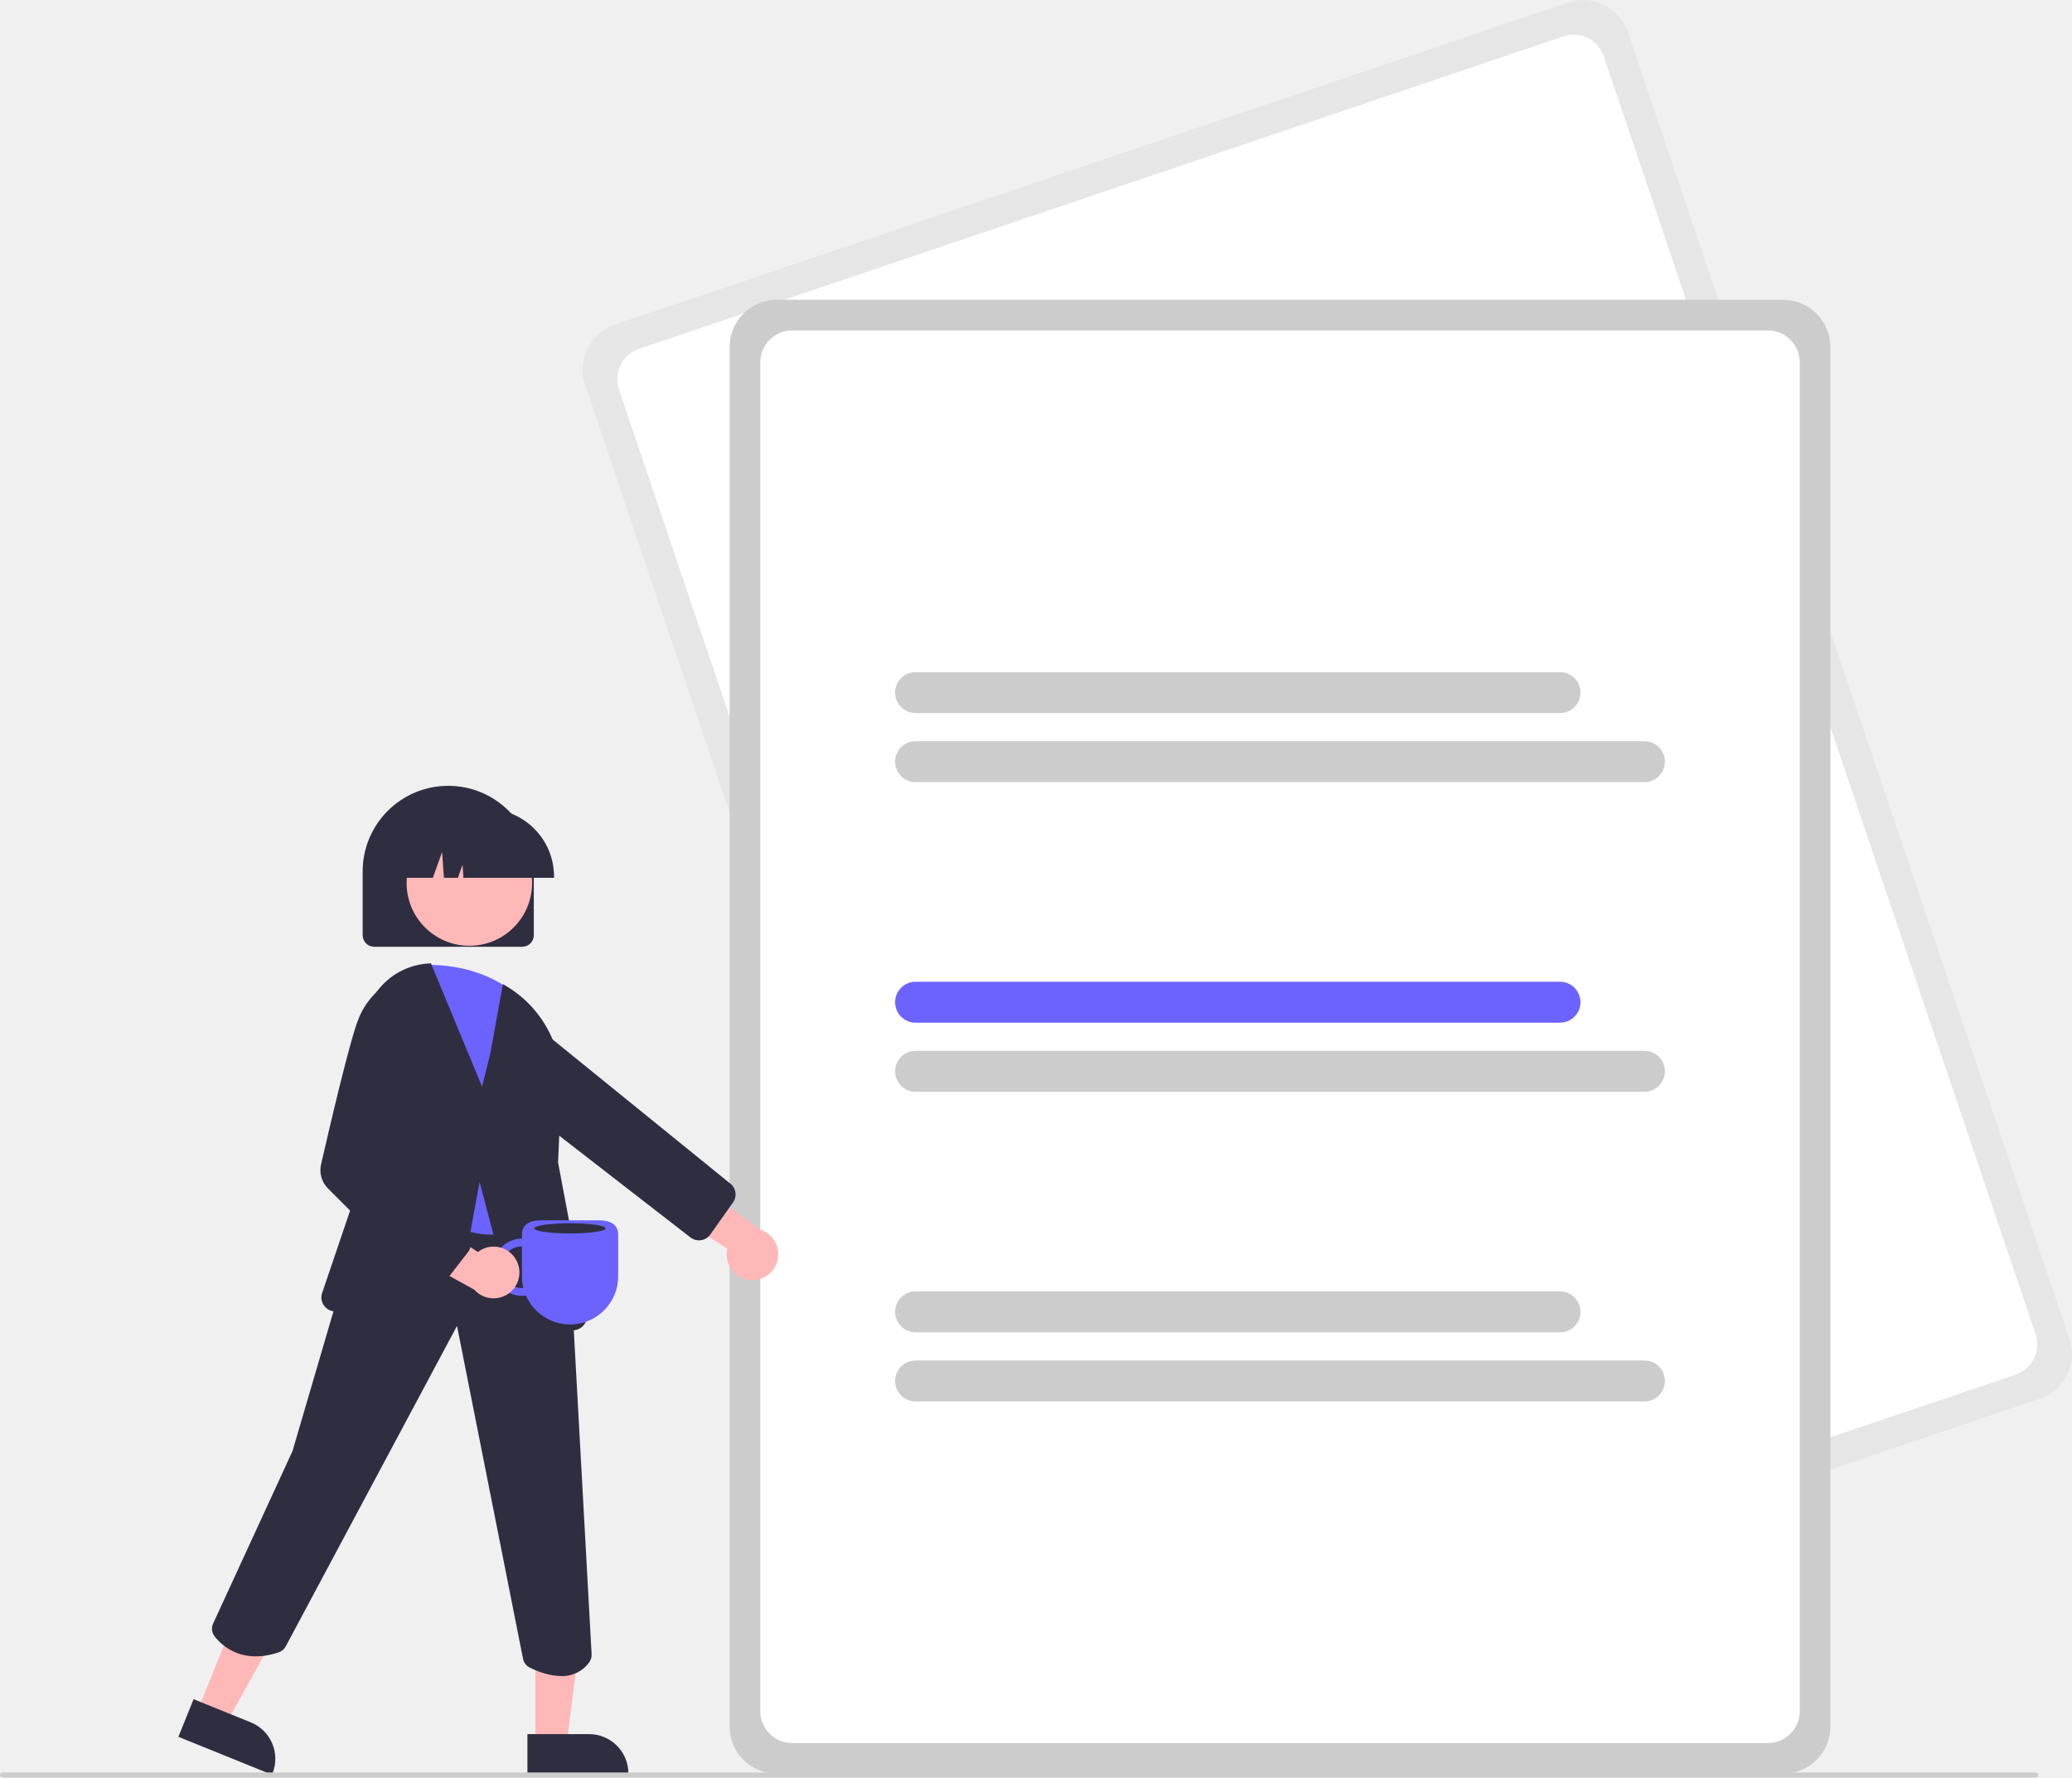
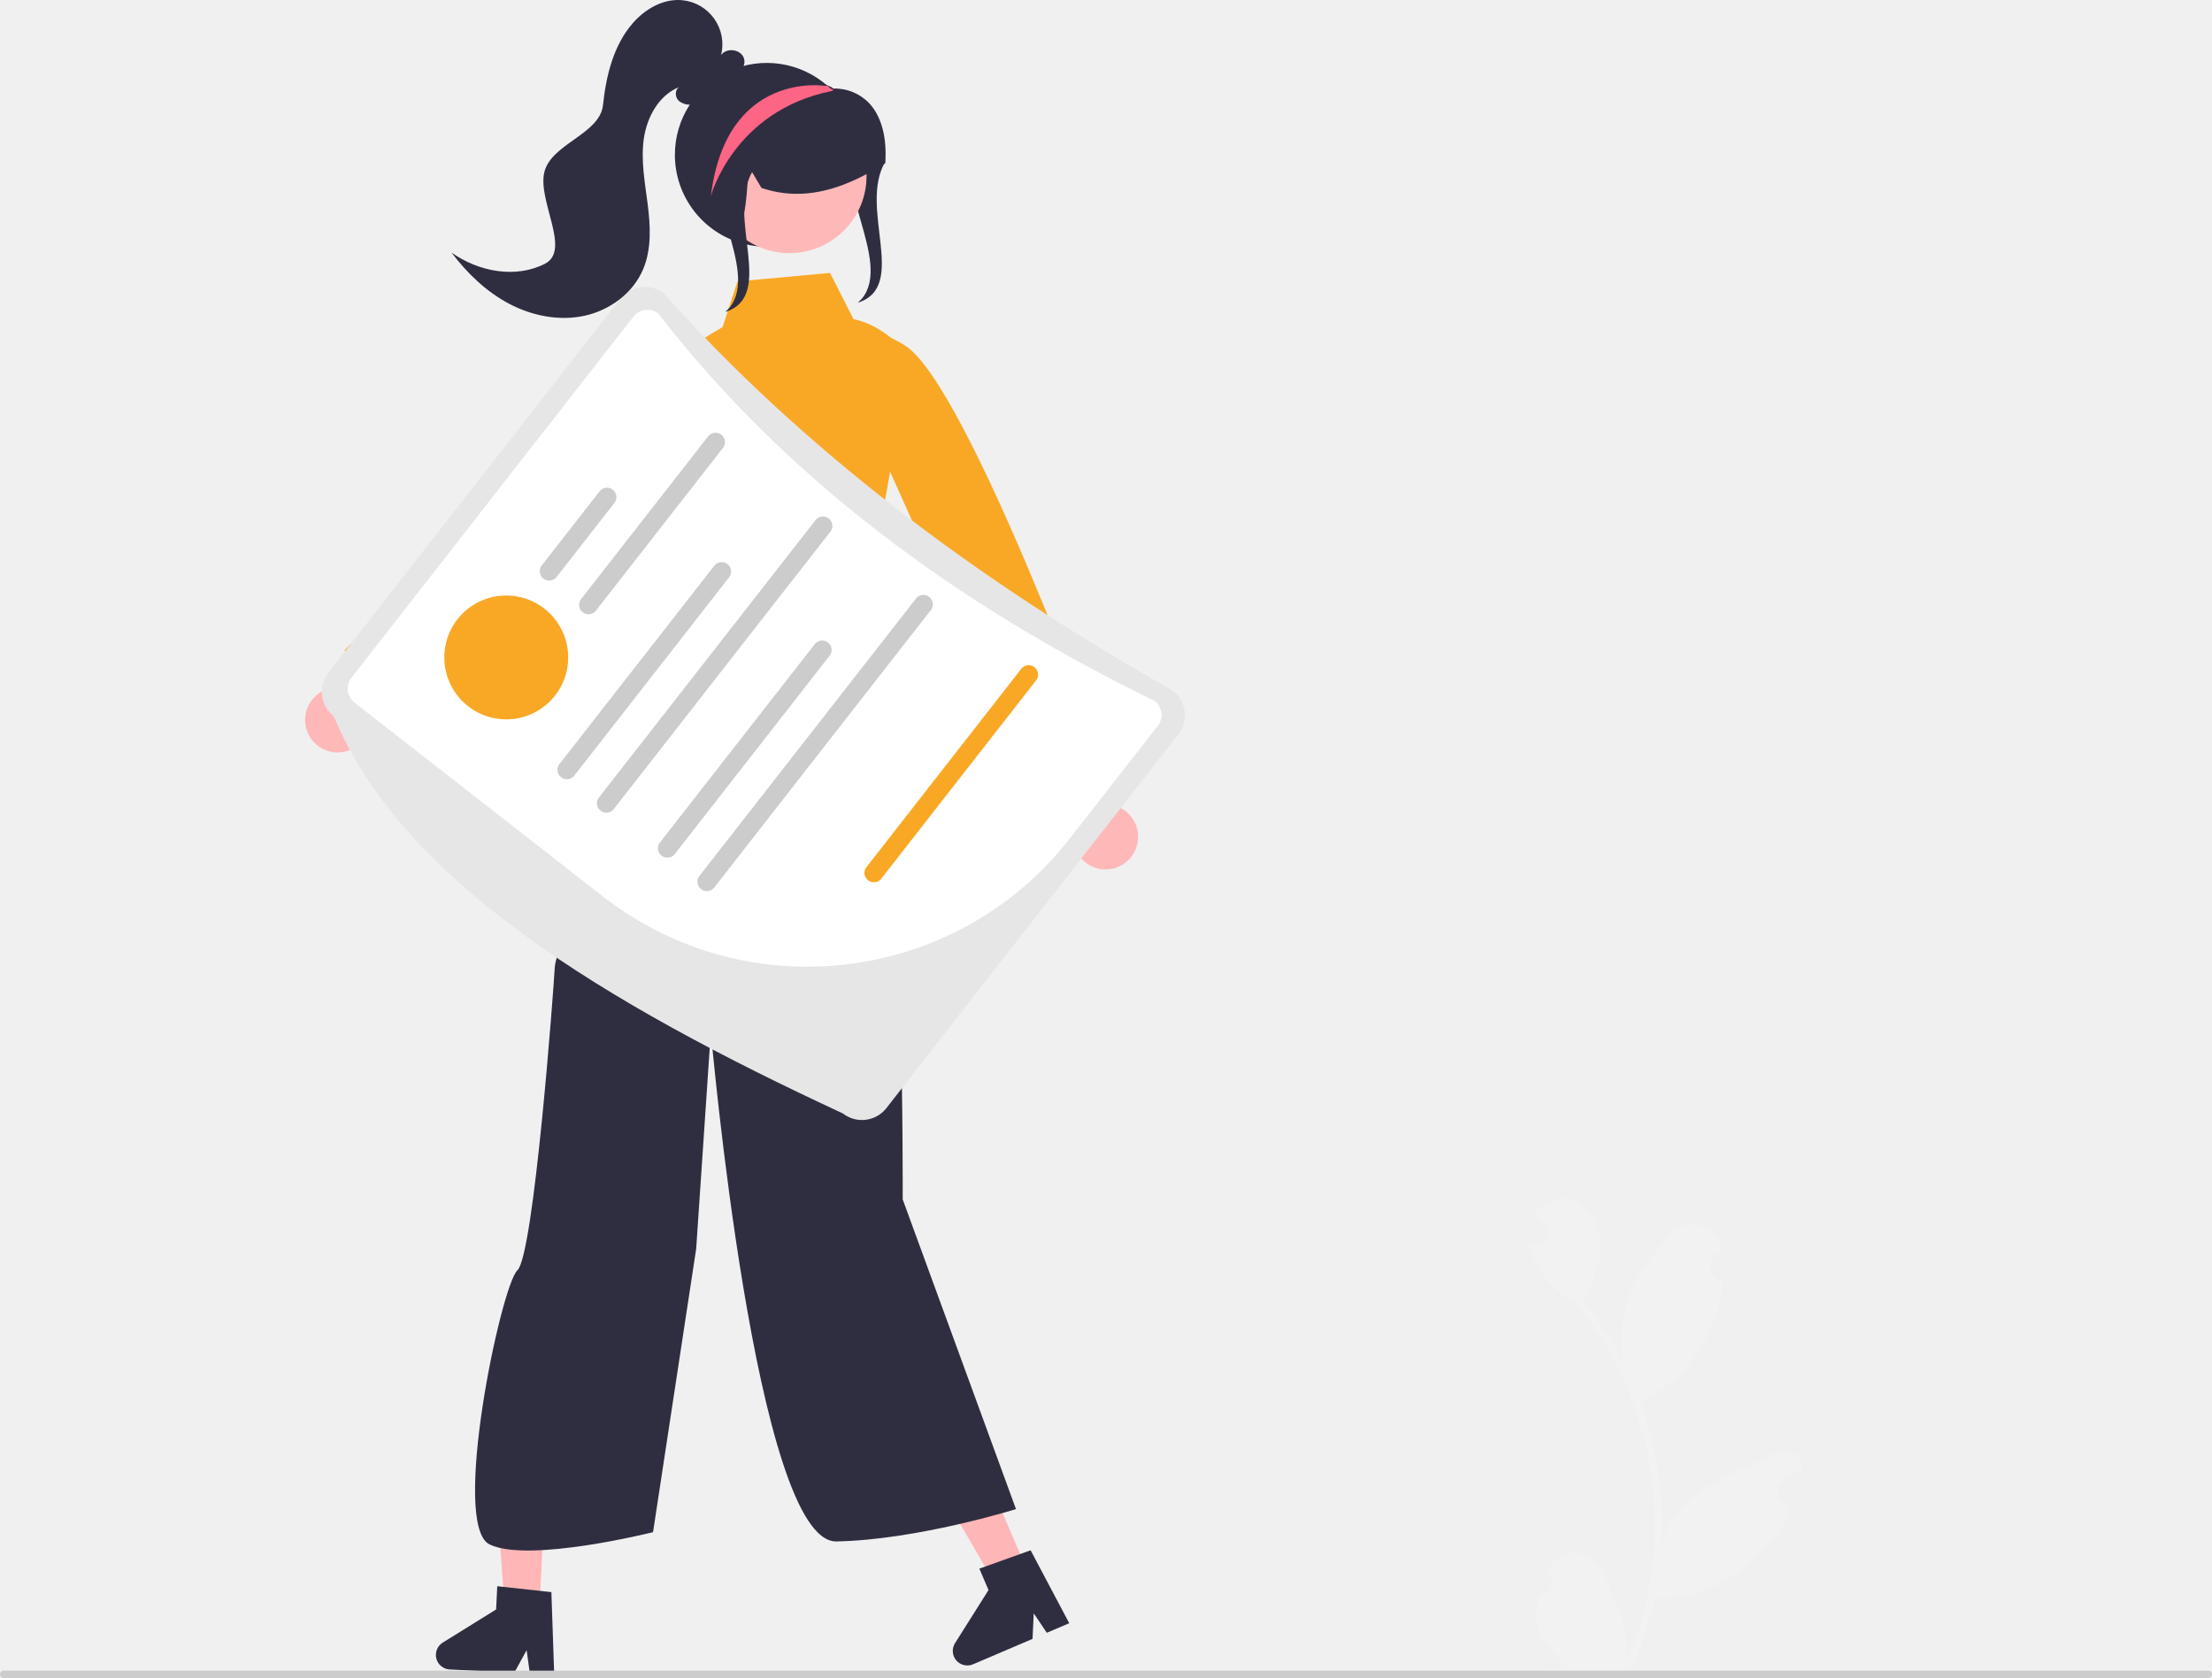
- <svg xmlns="http://www.w3.org/2000/svg" data-name="Layer 1" width="811.233" height="695.863" viewBox="0 0 811.233 695.863">
-   <path d="M993.038,649.668,619.78,775.82a18.521,18.521,0,0,1-23.449-11.603L423.433,252.644A18.521,18.521,0,0,1,435.036,229.195L808.294,103.044a18.521,18.521,0,0,1,23.449,11.603l172.898,511.572A18.521,18.521,0,0,1,993.038,649.668Z" transform="translate(-194.3834 -102.0683)" fill="#e6e6e6" />
-   <path d="M983.512,640.221,621.622,762.53a12.514,12.514,0,0,1-15.844-7.84L436.722,254.486a12.514,12.514,0,0,1,7.84-15.844L806.452,116.333a12.514,12.514,0,0,1,15.844,7.84L991.352,624.377A12.514,12.514,0,0,1,983.512,640.221Z" transform="translate(-194.3834 -102.0683)" fill="#fff" />
-   <path d="M892.537,796.432h-394a18.521,18.521,0,0,1-18.5-18.5v-540a18.521,18.521,0,0,1,18.5-18.5h394a18.521,18.521,0,0,1,18.5,18.5v540A18.521,18.521,0,0,1,892.537,796.432Z" transform="translate(-194.3834 -102.0683)" fill="#ccc" />
-   <path d="M886.537,784.432h-382a12.514,12.514,0,0,1-12.5-12.5v-528a12.514,12.514,0,0,1,12.5-12.5h382a12.514,12.514,0,0,1,12.5,12.5v528A12.514,12.514,0,0,1,886.537,784.432Z" transform="translate(-194.3834 -102.0683)" fill="#fff" />
-   <path d="M805.159,381.209H552.857a8.014,8.014,0,0,1,0-16.028H805.159a8.014,8.014,0,1,1,0,16.028Z" transform="translate(-194.3834 -102.0683)" fill="#ccc" />
-   <path d="M838.217,408.256H552.857a8.014,8.014,0,1,1,0-16.028h285.36a8.014,8.014,0,0,1,0,16.028Z" transform="translate(-194.3834 -102.0683)" fill="#ccc" />
-   <path d="M805.159,502.422H552.857a8.014,8.014,0,0,1,0-16.028H805.159a8.014,8.014,0,1,1,0,16.028Z" transform="translate(-194.3834 -102.0683)" fill="#6c63ff" />
-   <path d="M838.217,529.47H552.857a8.014,8.014,0,0,1,0-16.028h285.36a8.014,8.014,0,0,1,0,16.028Z" transform="translate(-194.3834 -102.0683)" fill="#ccc" />
-   <path d="M805.159,623.635H552.857a8.014,8.014,0,0,1,0-16.028H805.159a8.014,8.014,0,1,1,0,16.028Z" transform="translate(-194.3834 -102.0683)" fill="#ccc" />
-   <path d="M838.217,650.683H552.857a8.014,8.014,0,0,1,0-16.028h285.36a8.014,8.014,0,0,1,0,16.028Z" transform="translate(-194.3834 -102.0683)" fill="#ccc" />
-   <path d="M398.876,472.696h-58a4.505,4.505,0,0,1-4.5-4.5v-25a33.5,33.5,0,1,1,67,0v25A4.505,4.505,0,0,1,398.876,472.696Z" transform="translate(-194.3834 -102.0683)" fill="#2f2e41" />
-   <path d="M488.394,603.168a10.056,10.056,0,0,1-9.27-12.322l-30.225-19.063,16.917-7.659,26.109,19.277a10.11,10.11,0,0,1-3.531,19.767Z" transform="translate(-194.3834 -102.0683)" fill="#ffb8b8" />
-   <path d="M467.537,587.614a5.394,5.394,0,0,1-2.82-1.119L381.567,522.044l-10.721-19.067a10.578,10.578,0,0,1,.929-11.79h0a10.615,10.615,0,0,1,15.528-1.208l92.68,75.17a5.433,5.433,0,0,1,1.39,7.643l-8.885,12.547a5.391,5.391,0,0,1-3.638,2.237A5.532,5.532,0,0,1,467.537,587.614Z" transform="translate(-194.3834 -102.0683)" fill="#2f2e41" />
-   <polygon points="77.194 670.074 88.559 674.673 111.704 633.026 94.931 626.239 77.194 670.074" fill="#ffb8b8" />
-   <path d="M270.18,767.259l22.381,9.056.001 0A15.386,15.386,0,0,1,301.053,796.35l-.188.463-36.644-14.828Z" transform="translate(-194.3834 -102.0683)" fill="#2f2e41" />
-   <polygon points="209.619 682.861 221.879 682.86 227.712 635.572 209.617 635.573 209.619 682.861" fill="#ffb8b8" />
-   <path d="M400.876,780.927l24.144-.001h.001A15.386,15.386,0,0,1,440.407,796.312v.5l-39.531.001Z" transform="translate(-194.3834 -102.0683)" fill="#2f2e41" />
-   <path d="M414.103,758.196c-4.869,0-9.644-1.985-12.279-3.305a4.968,4.968,0,0,1-2.67-3.491L373.312,621.114,306.272,746.545a4.989,4.989,0,0,1-2.83,2.386c-14.439,4.825-22.313-2.766-25.029-6.253a4.912,4.912,0,0,1-.558-5.093l31.049-67.451,18.774-64.072,18.976-46.891.414.044,63.454,6.679,7.716,42.435,7.771,141.294a4.91,4.91,0,0,1-.908,3.159A12.933,12.933,0,0,1,414.103,758.196Z" transform="translate(-194.3834 -102.0683)" fill="#2f2e41" />
-   <circle cx="183.76" cy="345.686" r="24.561" fill="#ffb8b8" />
-   <path d="M386.685,585.401c-10.693,0-23.923-6.258-39.461-18.689l-.265-.212,10.986-86.664.513-.019c15.713-.568,28.5,3.422,39.087,12.226l.091.094,8.584,11.037.004.202,1.21,67.788-.031.096a21.576,21.576,0,0,1-13.786,13.158A23.936,23.936,0,0,1,386.685,585.401Z" transform="translate(-194.3834 -102.0683)" fill="#6c63ff" />
-   <path d="M402.5,625.916a5.461,5.461,0,0,1-5.264-4.049L382.156,564.777l-9.553,52.013a5.429,5.429,0,0,1-6.101,4.405l-41.6-5.805a5.439,5.439,0,0,1-4.399-7.134l21.043-62.021-4.711-36.338a27.21,27.21,0,0,1,25.851-30.684l.422-.017,20.009,48.257,3.182-12.729,4.98-27.399.744.431a44.271,44.271,0,0,1,22.114,40.356l-1.262,29.02L424.054,616.381a5.448,5.448,0,0,1-4.327,6.352L403.513,625.821A5.38,5.38,0,0,1,402.5,625.916Z" transform="translate(-194.3834 -102.0683)" fill="#2f2e41" />
-   <path d="M411.301,445.696H375.835l-.364-5.092-1.818,5.092h-5.461l-.721-10.092-3.604,10.092H353.301v-.5a26.53,26.53,0,0,1,26.5-26.5H384.801a26.53,26.53,0,0,1,26.5,26.5Z" transform="translate(-194.3834 -102.0683)" fill="#2f2e41" />
-   <path d="M991.383,797.932h-796a1,1,0,1,1,0-2h796a1,1,0,0,1,0,2Z" transform="translate(-194.3834 -102.0683)" fill="#ccc" />
-   <path d="M387.537,598.148a11.191,11.191,0,0,0,12.77,11.09A18.841,18.841,0,0,0,417.579,620.552h0a18.84,18.84,0,0,0,18.84-18.84V585.388c0-4.202-3.406-5.608-7.608-5.608H406.347c-4.202,0-7.608,1.406-7.608,5.608v1.558A11.215,11.215,0,0,0,387.537,598.148Zm3.055,0a8.156,8.156,0,0,1,8.147-8.147v11.711a18.873,18.873,0,0,0,.558,4.554c-.185.013-.369.028-.558.028A8.156,8.156,0,0,1,390.592,598.148Z" transform="translate(-194.3834 -102.0683)" fill="#6c63ff" />
-   <path d="M396.558,595.454a10.056,10.056,0,0,0-15.069-3.27l-29.953-19.489.114,18.569,28.426,15.66a10.11,10.11,0,0,0,16.481-11.47Z" transform="translate(-194.3834 -102.0683)" fill="#ffb8b8" />
-   <path d="M364.126,606.788a4.502,4.502,0,0,1-3.182-1.318l-38.14-38.14a10.086,10.086,0,0,1-2.717-9.432c3.265-14.273,11.22-48.376,14.579-56.773a29.676,29.676,0,0,1,12.859-14.979l.15-.075,12.075,2.231,1.064,37.244-14.586,31.255,31.014,29.277a4.484,4.484,0,0,1,.468,6.029l-10.027,12.938a4.503,4.503,0,0,1-3.274,1.735C364.314,606.785,364.22,606.788,364.126,606.788Z" transform="translate(-194.3834 -102.0683)" fill="#2f2e41" />
-   <ellipse cx="223.154" cy="480.863" rx="14" ry="2" fill="#2f2e41" />
+ <svg xmlns="http://www.w3.org/2000/svg" data-name="Layer 1" width="717.67" height="544.563" viewBox="0 0 717.67 544.563">
+   <path d="M528.351,230.246c-8.744,15.063,7.721,40.443-8.873,45.714l1.367-1.367c10.016-12.32-10.919-38.397-.903-50.717a30.102,30.102,0,0,0,3.98-5.916" transform="translate(-241.165 -177.7186)" fill="#2f2e41" />
+   <path d="M610.237,451.231a10.495,10.495,0,0,0-10.191-12.456L578.433,375.982l-11.963,15.249L589.321,449.904a10.552,10.552,0,0,0,20.916,1.327Z" transform="translate(-241.165 -177.7186)" fill="#ffb8b8" />
+   <path d="M515.231,299.624s-.672-22.73,19.654-9.709S599.467,424.914,599.467,424.914l-22.023,11.915L527.447,325.206Z" transform="translate(-241.165 -177.7186)" fill="#f9a826" />
+   <polygon points="334.034 511.488 323.884 515.825 302.324 478.74 317.305 472.338 334.034 511.488" fill="#ffb6b6" />
+   <path d="M588.071,704.503l-7.279,3.11-4.236-6.317-.391,8.294-19.305,8.249a4.719,4.719,0,0,1-5.846-6.857l10.867-17.235-2.969-6.947,16.629-5.961Z" transform="translate(-241.165 -177.7186)" fill="#2f2e41" />
+   <polygon points="174.924 524.067 163.9 523.528 160.731 480.749 177.003 481.544 174.924 524.067" fill="#ffb6b6" />
+   <path d="M420.975,721.171l-7.906-.386-1.046-7.533-3.979,7.288-20.969-1.025a4.719,4.719,0,0,1-2.258-8.723l17.31-10.746.369-7.546,17.562,1.912Z" transform="translate(-241.165 -177.7186)" fill="#2f2e41" />
+   <path d="M740.917,694.969a3.564,3.564,0,0,0,2.524-6.201c-.093-.356-.16-.612-.253-.969a9.575,9.575,0,0,1,17.749-.336c4.318,9.846,9.881,20.028,7.267,30.943,17.594-38.227,11.037-85.508-15.81-117.8-7.374-3.971-13.387-11.093-15.014-19.414,3.642,1.195,8.14-1.8,5.374-5.598-1.197-1.45-2.405-2.889-3.602-4.339,13.65-14.818,30.301,8.108,15.31,28.074a114.264,114.264,0,0,1,13.024,19.951,48.043,48.043,0,0,1,2.656-22.342c2.682-6.649,7.775-12.276,12.252-18.044,5.443-7.029,16.813-3.918,17.639,4.928-5.069,1.72-5.659,9.071.166,10.02-1.367,16.483-11.982,31.721-26.732,39.085a114.71,114.71,0,0,1,6.725,47.885c2.435-19.011,22.771-23.812,36.944-31.494a5.549,5.549,0,0,1,8.516,5.54,32.052,32.052,0,0,0-5.589,3.017,4.844,4.844,0,0,0,2.335,8.821c-7.011,17.839-25.462,29.949-44.529,30.064a117.929,117.929,0,0,1-7.701,23.201l-28.298.269c-.104-.313-.199-.637-.293-.951a32.153,32.153,0,0,0,7.826-.541c-7.008-8.139-12.407-12.274-8.483-23.767Z" transform="translate(-241.165 -177.7186)" fill="#f2f2f2" />
+   <path d="M443.939,423.704s-22.419,61.097-22.781,67.934-6.756,93.297-12.118,98.321-21.756,82.908-9,89,53-4,53-4l14-92,4.756-70.484s14.479,165.976,40.739,165.488,58.261-10.488,58.261-10.488L534.039,566.959s.52-118.999-8-143S443.939,423.704,443.939,423.704Z" transform="translate(-241.165 -177.7186)" fill="#2f2e41" />
+   <path d="M510.463,266.293l-30.024,2.75-4.837,14.848s-25.126,13.799-19.563,20.068-1.244,48.516-1.244,48.516l1.538,34.293s-1.652,23.759-6.595,29.233-17.875,18.897-8.737,12.475c32.039-22.518,88.039-3.518,88.039-3.518l-8-49s18.171-80.225,11-87-13.937-7.632-13.937-7.632Z" transform="translate(-241.165 -177.7186)" fill="#f9a826" />
+   <path d="M352.699,421.721a10.495,10.495,0,0,0,7.899-14.022l50.639-42.962-18.555-5.601L346.332,401.754a10.552,10.552,0,0,0,6.367,19.967Z" transform="translate(-241.165 -177.7186)" fill="#ffb8b8" />
+   <path d="M481.305,309.344s9.977-20.435-13.908-16.944-114.465,96.403-114.465,96.403L368.09,408.733l91.544-81.112Z" transform="translate(-241.165 -177.7186)" fill="#f9a826" />
+   <path d="M442.407,274.682,347.705,396.008a10.081,10.081,0,0,0,1.741,14.127c21.992,53.399,87.787,92.996,165.186,128.938a10.074,10.074,0,0,0,14.127-1.741l94.702-121.326a10.074,10.074,0,0,0-1.741-14.127c-64.952-36.676-120.778-79.168-165.186-128.938A10.081,10.081,0,0,0,442.407,274.682Z" transform="translate(-241.165 -177.7186)" fill="#e6e6e6" />
+   <path d="M616.814,413.245l-28.826,36.93a107.913,107.913,0,0,1-151.023,18.612L356.18,405.73a5.733,5.733,0,0,1-.998-8.037l91.511-117.238a5.733,5.733,0,0,1,8.039-.983c40.865,52.769,95.567,93.834,161.092,125.742A5.728,5.728,0,0,1,616.814,413.245Z" transform="translate(-241.165 -177.7186)" fill="#fff" />
+   <path d="M440.518,340.915,421.745,364.966a3.051,3.051,0,0,1-4.81-3.755l18.773-24.051a3.051,3.051,0,1,1,4.81,3.755Z" transform="translate(-241.165 -177.7186)" fill="#ccc" />
+   <path d="M475.731,323.074l-41.228,52.818a3.051,3.051,0,0,1-4.81-3.755L470.921,319.32a3.051,3.051,0,1,1,4.81,3.755Z" transform="translate(-241.165 -177.7186)" fill="#ccc" />
+   <circle cx="164.251" cy="213.36" r="20.096" fill="#f9a826" />
+   <path d="M477.92,364.818l-50.636,64.871a3.071,3.071,0,0,1-4.81-3.755l50.636-64.871a3.071,3.071,0,0,1,4.81,3.755Z" transform="translate(-241.165 -177.7186)" fill="#ccc" />
+   <path d="M510.769,350.007l-70.676,90.545a3.071,3.071,0,0,1-4.81-3.755l70.676-90.544a3.071,3.071,0,0,1,4.81,3.755Z" transform="translate(-241.165 -177.7186)" fill="#ccc" />
+   <path d="M510.524,390.267l-50.636,64.871a3.071,3.071,0,0,1-4.81-3.755l50.636-64.871a3.071,3.071,0,0,1,4.81,3.755Z" transform="translate(-241.165 -177.7186)" fill="#ccc" />
+   <path d="M577.524,398.267l-50.636,64.871a3.071,3.071,0,0,1-4.81-3.755l50.636-64.871a3.071,3.071,0,0,1,4.81,3.755Z" transform="translate(-241.165 -177.7186)" fill="#f9a826" />
+   <path d="M543.372,375.456l-70.676,90.545a3.071,3.071,0,0,1-4.81-3.755l70.676-90.544a3.071,3.071,0,0,1,4.81,3.755Z" transform="translate(-241.165 -177.7186)" fill="#ccc" />
+   <path d="M460.126,227.962A29.823,29.823,0,1,0,511.422,207.277l-.143-.143c-.239-.251-.477-.501-.728-.74a.012.012,0,0,1-.012-.012c-.31-.286-.62-.573-.942-.847a29.815,29.815,0,0,0-49.47,22.427Z" transform="translate(-241.165 -177.7186)" fill="#2f2e41" />
+   <circle cx="256.132" cy="57.144" r="25.008" fill="#ffb8b8" />
+   <path d="M470.637,241.527c-2.444-11.016,1.089-23.357,8.792-30.711a28.199,28.199,0,0,1,29.448-5.708c.629.254,1.258.532,1.875.822l.287.135v.042c.056.039.111.079.167.12a.957.957,0,0,0,.413.228,15.417,15.417,0,0,1,11.634,4.85c3.876,4.206,5.701,11.002,5.142,19.137l-.018.254-.217.135a85.463,85.463,0,0,1-9.118,5.027c-10.979,5.162-21.001,6.119-30.634,2.92l-.177-.059-4.043-6.776c-.83,4.673-.387,20.175-5.149,21.014l-8.299-10.965Z" transform="translate(-241.165 -177.7186)" fill="#2f2e41" />
+   <path d="M417.994,263.301c8.51-4.392-2.435-20.334-.236-29.655,2.199-9.321,18.037-12.319,19.046-21.842s3.382-19.346,9.667-26.573c4.016-4.618,9.933-8.027,16.025-7.448a14.409,14.409,0,0,1,12.628,17.792c1.735-2.458,6.223-1.925,7.334.871.988,2.485-1.194,5.496-3.763,5.716-3.36,4.15-7.209,8.554-12.473,9.391a5.681,5.681,0,0,1-4.841-1.117c-1.239-1.189-1.335-3.567.134-4.456-6.616,2.628-10.495,9.782-11.477,16.833-.982,7.051.377,14.185,1.271,21.248s1.281,14.492-1.489,21.05c-3.272,7.749-10.805,13.303-19.025,15.084s-16.976.04-24.417-3.881c-7.441-3.922-13.646-9.909-18.715-16.622C396.397,265.89,408.478,268.213,417.994,263.301Z" transform="translate(-241.165 -177.7186)" fill="#2f2e41" />
+   <path d="M485.351,233.246c-8.744,15.063,7.721,40.443-8.873,45.714l1.367-1.367c10.016-12.32-10.919-38.397-.903-50.717a30.102,30.102,0,0,0,3.98-5.916" transform="translate(-241.165 -177.7186)" fill="#2f2e41" />
+   <path d="M471.805,241.299s7.408-27.652,39.163-34.034c.036-.012.155-.06.31-.131.095-.06.215-.119.334-.179-.358-.203-.704-.382-1.062-.561a.012.012,0,0,1-.012-.012c-.31-.286-.62-.573-.942-.847l-.907.036S476.827,200.525,471.805,241.299Z" transform="translate(-241.165 -177.7186)" fill="#fd6584" />
+   <path d="M241.165,721.091a1.186,1.186,0,0,0,1.19,1.19h715.29a1.19,1.19,0,0,0,0-2.38H242.355A1.187,1.187,0,0,0,241.165,721.091Z" transform="translate(-241.165 -177.7186)" fill="#ccc" />
</svg>
